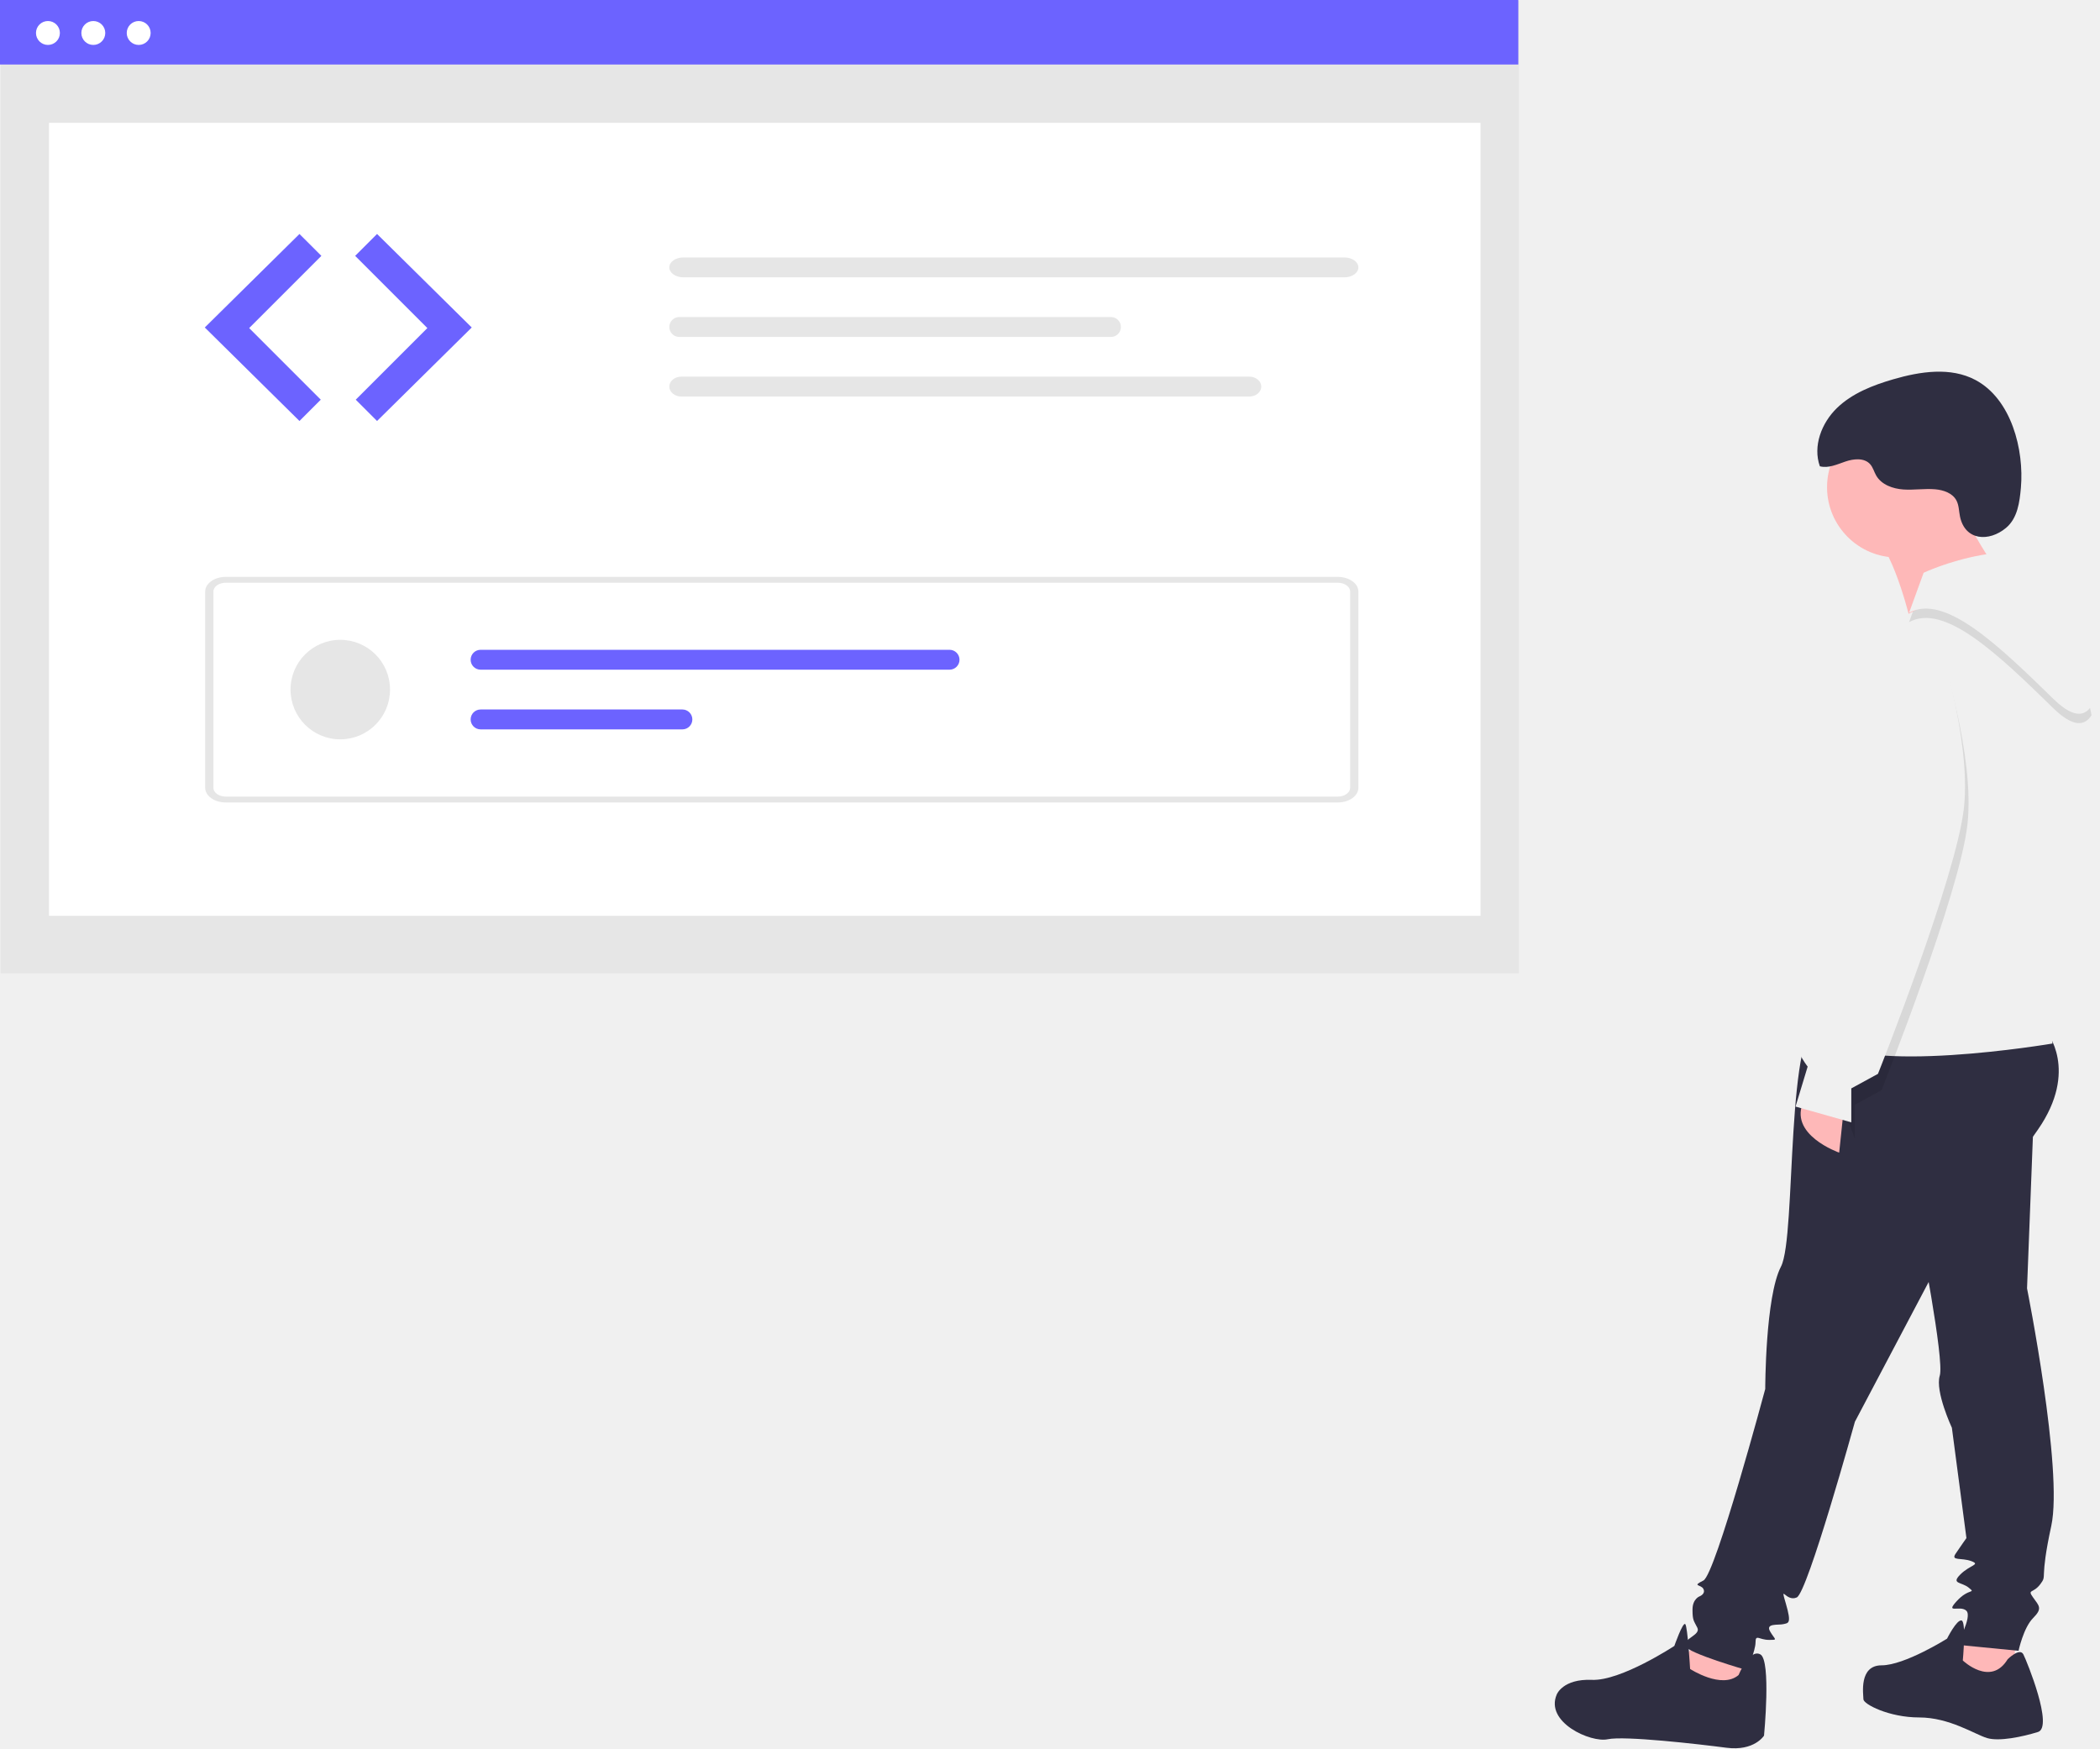
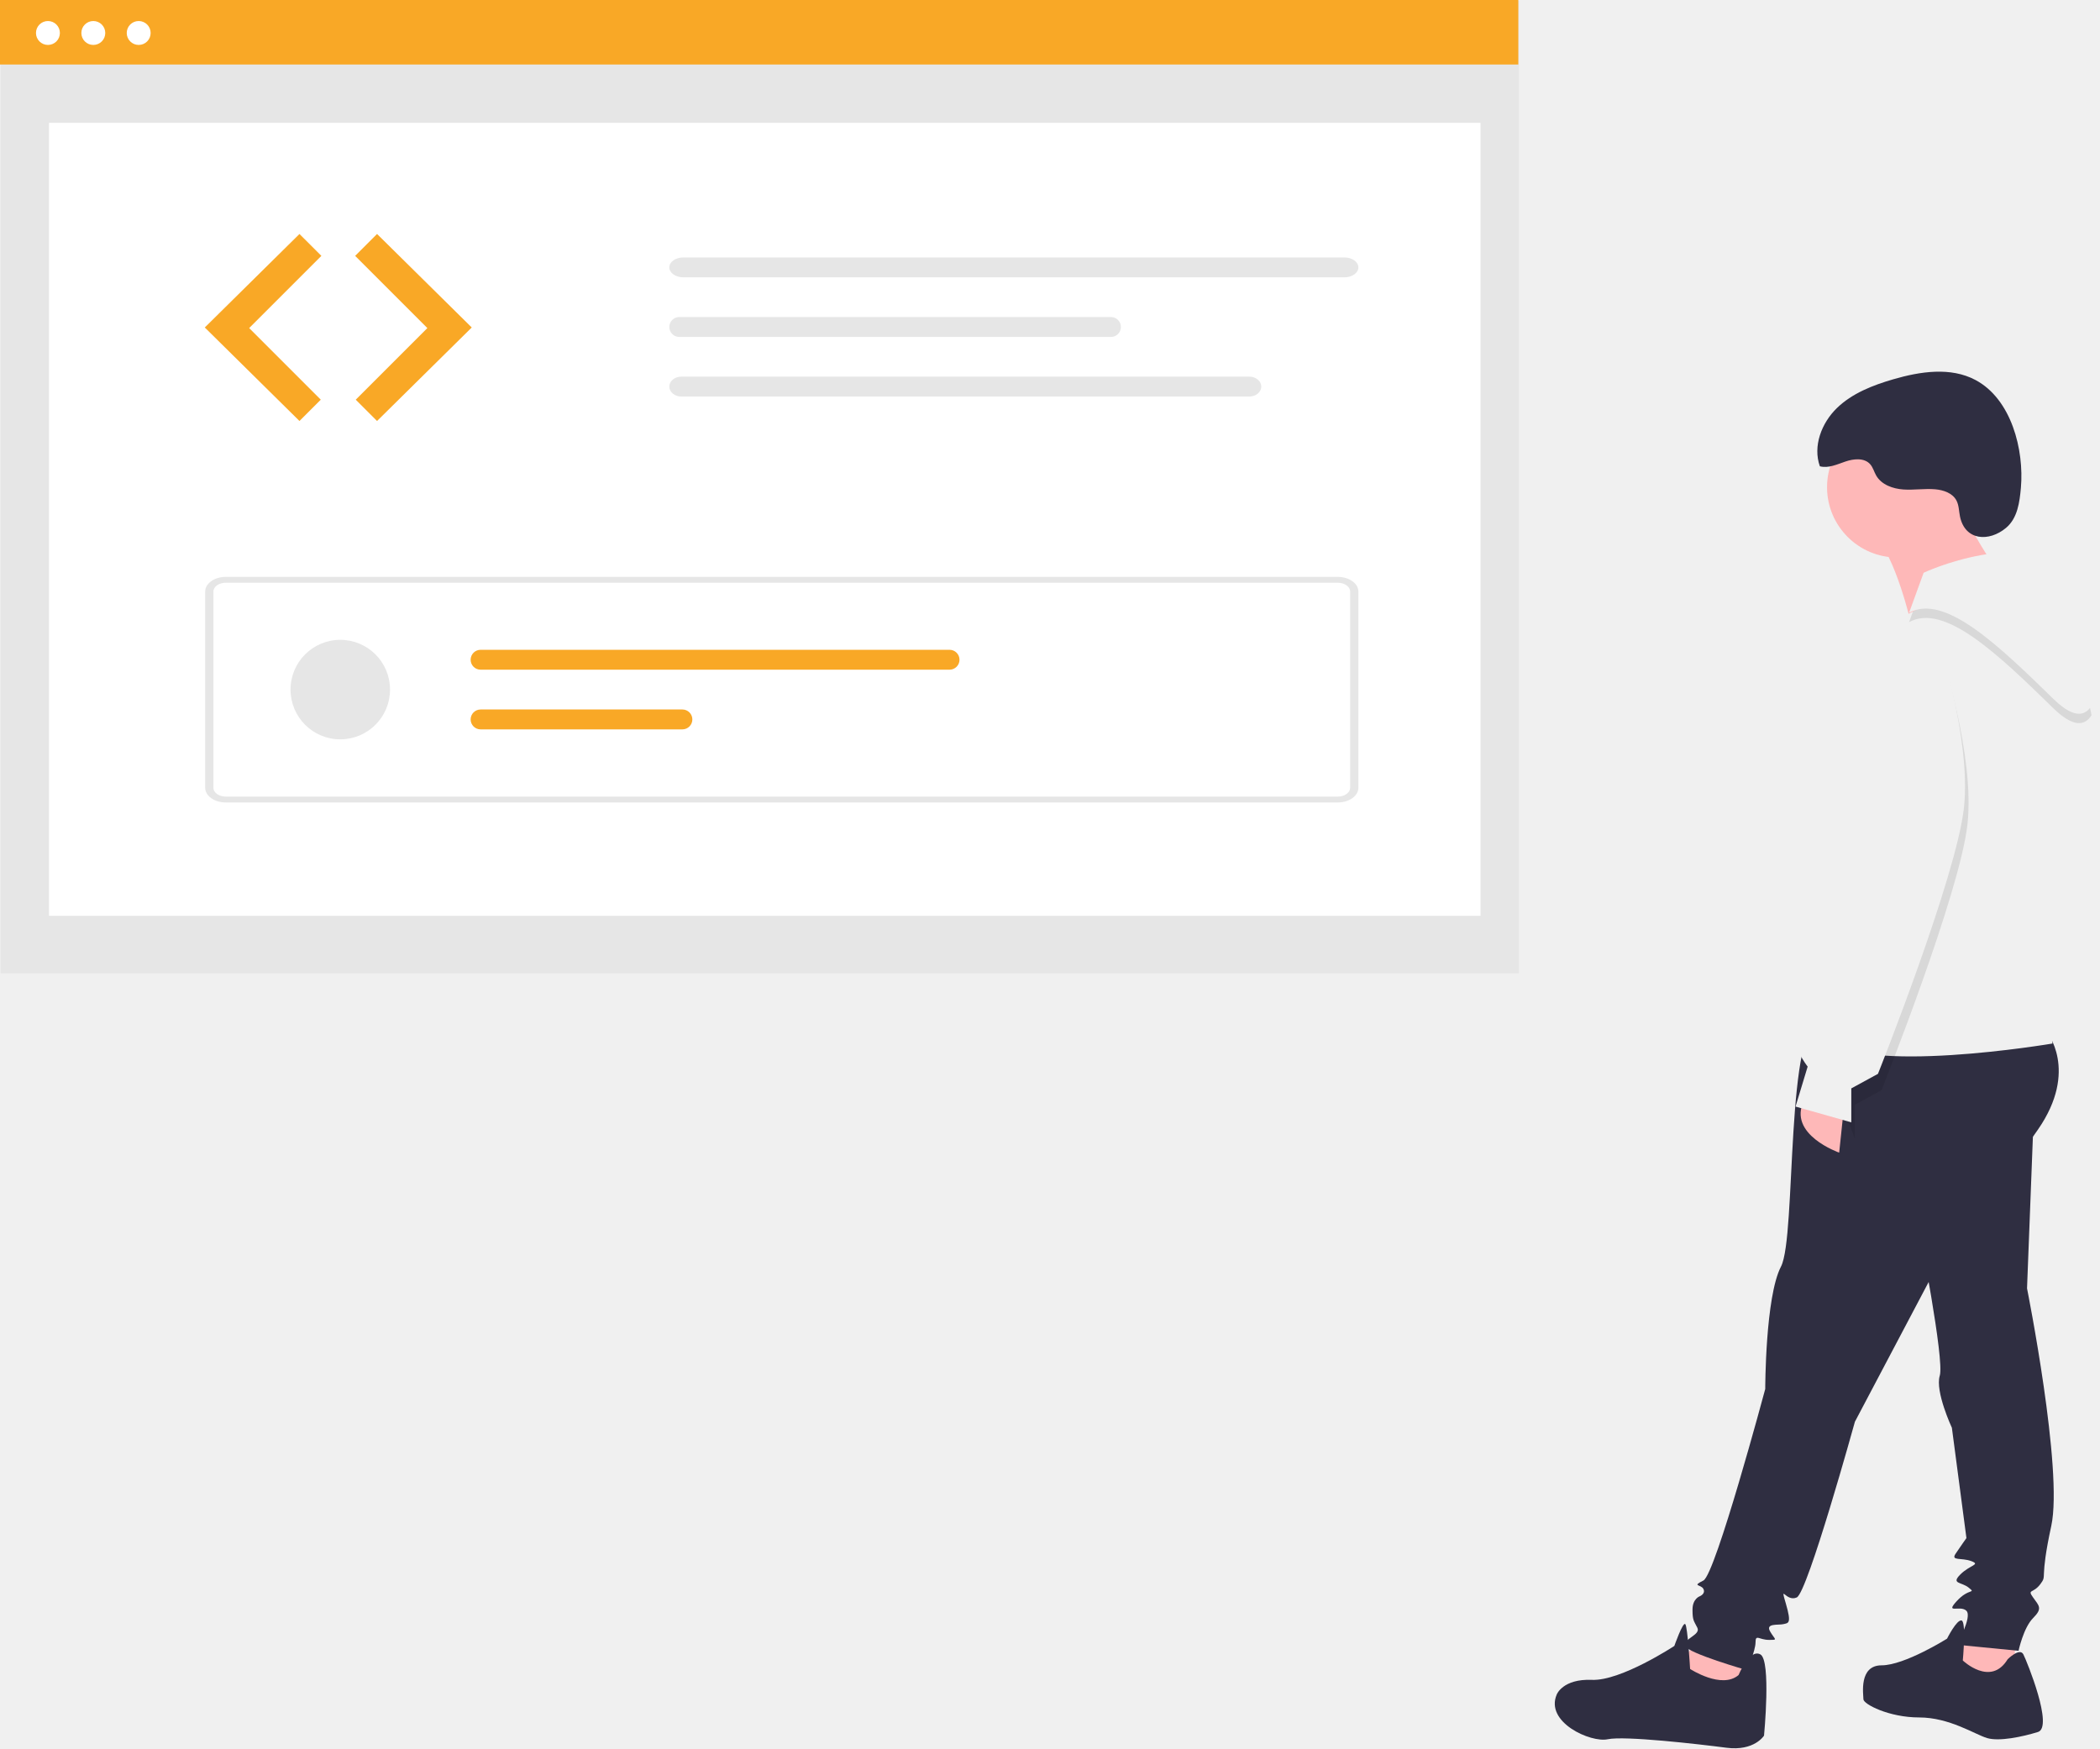
<svg xmlns="http://www.w3.org/2000/svg" data-name="Layer 1" width="845.724" height="704.031" viewBox="0 0 845.724 704.031">
  <g id="f1503154-f50a-4680-8aa4-587be41cac87" data-name="Group 2">
-     <path id="a9e5a31c-10e6-4175-9779-4994367672f7-407" data-name="Path 4" d="M880.724,762.754l-1.464,19.525-29.773-9.762,12.2-14.643Z" transform="translate(-177.1378 -97.98434)" fill="#feb8b8" />
-     <path id="f499a4aa-6a35-40fc-8432-e4c7ab26d048-408" data-name="Path 5" d="M989.083,756.409l-1.467,19.035-16.595,2.441-9.762-9.274,11.226-18.06Z" transform="translate(-177.1378 -97.98434)" fill="#feb8b8" />
-     <path id="fb70bf31-eafd-4d8a-8310-5130d8d104e1-409" data-name="Path 6" d="M1001.285,513.336s13.179,15.619-3.417,39.536-36.607,47.346-36.607,47.346l-37.1,70.286s-19.036,68.822-23.429,70.774-6.833-5.857-4.393,2.44.976,7.81-.976,8.3-7.321-.488-5.369,2.929,3.417,3.417-.488,3.417-5.369-2.44-5.369.976-3.417,11.226-3.417,11.226-23.917-6.833-24.893-9.762,6.345-4.393,4.881-7.321-1.952-2.929-1.952-7.321,2.929-5.369,2.929-5.369,2.44-.976,1.464-2.929-4.881-.976,0-3.417,24.895-77.121,24.895-77.121,0-37.1,6.345-49.3,1.464-99.084,16.6-100.06S1001.285,513.336,1001.285,513.336Z" transform="translate(-177.1378 -97.98434)" fill="#2f2e41" />
-     <path id="a89455c2-275d-4b70-b13c-192fbe474176-410" data-name="Path 7" d="M996.404,541.157l-2.929,75.655s14.643,73.215,9.762,95.667-1.464,19.524-4.393,23.429-5.369,1.952-2.929,5.369,3.9,4.393,0,8.3-5.857,13.179-5.857,13.179l-24.893-2.44s6.345-11.226,3.9-13.667-8.786,1.464-3.9-3.9,7.81-2.929,4.881-5.369-7.321-1.464-3.417-5.369,8.3-3.9,4.393-5.369-8.3,0-6.345-2.929,4.393-6.345,4.393-6.345l-5.857-44.417s-6.833-14.643-4.881-20.988-8.3-58.572-8.3-58.572Z" transform="translate(-177.1378 -97.98434)" fill="#2f2e41" />
-     <path id="a3024be5-ad86-493a-9bfb-258ab58160a1-411" data-name="Path 8" d="M985.668,766.17s4.881-4.881,6.345-1.952,12.2,29.286,5.857,31.238-15.619,3.9-20.5,2.44-15.131-8.3-27.333-8.3-22.452-5.369-22.452-7.321-1.952-13.667,7.321-13.667,26.357-10.738,26.357-10.738,3.9-7.81,5.857-7.321.488,16.107.488,16.107S978.832,777.396,985.668,766.17Z" transform="translate(-177.1378 -97.98434)" fill="#2f2e41" />
-     <path id="a57c92ce-496a-44de-934b-3ddd78679762-412" data-name="Path 9" d="M877.308,772.515s4.393-10.738,8.786-8.3,1.464,32.7,1.464,32.7-3.9,6.345-15.131,4.881-41-4.881-47.834-3.417-25.381-6.833-20.5-18.06c0,0,2.44-6.345,14.155-5.857s33.191-13.667,33.191-13.667,3.417-9.762,4.393-8.786,1.952,18.06,1.952,18.06S870.475,778.372,877.308,772.515Z" transform="translate(-177.1378 -97.98434)" fill="#2f2e41" />
+     <path id="a9e5a31c-10e6-4175-9779-4994367672f7-429" data-name="Path 4" d="M880.724,762.754l-1.464,19.525-29.773-9.762,12.2-14.643Z" transform="translate(-177.1378 -97.98434)" fill="#feb8b8" />
+     <path id="f499a4aa-6a35-40fc-8432-e4c7ab26d048-430" data-name="Path 5" d="M989.083,756.409l-1.467,19.035-16.595,2.441-9.762-9.274,11.226-18.06Z" transform="translate(-177.1378 -97.98434)" fill="#feb8b8" />
+     <path id="fb70bf31-eafd-4d8a-8310-5130d8d104e1-431" data-name="Path 6" d="M1001.285,513.336s13.179,15.619-3.417,39.536-36.607,47.346-36.607,47.346l-37.1,70.286s-19.036,68.822-23.429,70.774-6.833-5.857-4.393,2.44.976,7.81-.976,8.3-7.321-.488-5.369,2.929,3.417,3.417-.488,3.417-5.369-2.44-5.369.976-3.417,11.226-3.417,11.226-23.917-6.833-24.893-9.762,6.345-4.393,4.881-7.321-1.952-2.929-1.952-7.321,2.929-5.369,2.929-5.369,2.44-.976,1.464-2.929-4.881-.976,0-3.417,24.895-77.121,24.895-77.121,0-37.1,6.345-49.3,1.464-99.084,16.6-100.06S1001.285,513.336,1001.285,513.336Z" transform="translate(-177.1378 -97.98434)" fill="#2f2e41" />
+     <path id="a89455c2-275d-4b70-b13c-192fbe474176-432" data-name="Path 7" d="M996.404,541.157l-2.929,75.655s14.643,73.215,9.762,95.667-1.464,19.524-4.393,23.429-5.369,1.952-2.929,5.369,3.9,4.393,0,8.3-5.857,13.179-5.857,13.179l-24.893-2.44s6.345-11.226,3.9-13.667-8.786,1.464-3.9-3.9,7.81-2.929,4.881-5.369-7.321-1.464-3.417-5.369,8.3-3.9,4.393-5.369-8.3,0-6.345-2.929,4.393-6.345,4.393-6.345l-5.857-44.417s-6.833-14.643-4.881-20.988-8.3-58.572-8.3-58.572Z" transform="translate(-177.1378 -97.98434)" fill="#2f2e41" />
+     <path id="a3024be5-ad86-493a-9bfb-258ab58160a1-433" data-name="Path 8" d="M985.668,766.17s4.881-4.881,6.345-1.952,12.2,29.286,5.857,31.238-15.619,3.9-20.5,2.44-15.131-8.3-27.333-8.3-22.452-5.369-22.452-7.321-1.952-13.667,7.321-13.667,26.357-10.738,26.357-10.738,3.9-7.81,5.857-7.321.488,16.107.488,16.107S978.832,777.396,985.668,766.17Z" transform="translate(-177.1378 -97.98434)" fill="#2f2e41" />
+     <path id="a57c92ce-496a-44de-934b-3ddd78679762-434" data-name="Path 9" d="M877.308,772.515s4.393-10.738,8.786-8.3,1.464,32.7,1.464,32.7-3.9,6.345-15.131,4.881-41-4.881-47.834-3.417-25.381-6.833-20.5-18.06c0,0,2.44-6.345,14.155-5.857s33.191-13.667,33.191-13.667,3.417-9.762,4.393-8.786,1.952,18.06,1.952,18.06S870.475,778.372,877.308,772.515Z" transform="translate(-177.1378 -97.98434)" fill="#2f2e41" />
    <circle id="fa315d33-3eeb-4d45-ab88-aeb0e9694c5a" data-name="Ellipse 2" cx="764.111" cy="196.196" r="28.31" fill="#feb8b8" />
-     <path id="fbae87ba-2986-46ef-9932-134b7e0cae24-413" data-name="Path 10" d="M963.213,296.132s15.131,30.262,20.5,33.191-36.607,20.989-36.607,20.989-6.833-29.774-15.131-36.119S963.213,296.132,963.213,296.132Z" transform="translate(-177.1378 -97.98434)" fill="#feb8b8" />
-     <path id="fc15680c-e415-4000-ac02-b1f296562473-414" data-name="Path 11" d="M919.773,543.597l-1.952,18.548s-20.988-7.321-14.155-20.988Z" transform="translate(-177.1378 -97.98434)" fill="#feb8b8" />
-     <path id="ae3770ab-4aa4-41b9-9f4d-4c69df699916-415" data-name="Path 12" d="M911.478,515.776c14.643,15.615,92.247,2.436,92.247,2.436l-.972-11.225,9.762-10.243-2.927-47.837s8.78-22.45,10.243-56.617a30.78,30.78,0,0,0-.378-6.278c-5.032-30.607-54.87-50.32-56.239-49.857-.689.227-8.025,4.05-15.681,8.072-8.789,4.617-17.994,9.5-17.994,9.5-11.716,4.4-9.762,74.687-13.67,81.031s0,28.3,0,28.3l-4.39,20.987S896.831,500.161,911.478,515.776Z" transform="translate(-177.1378 -97.98434)" fill="#f0f0f0" />
-     <path id="b41fb511-fd5e-48e5-b733-0d9230f6b6d5-416" data-name="Path 13" d="M958.783,360.824s13.667,41,10.738,68.822-34.655,107.382-34.655,107.382l-10.733,5.857v13.666l-7.553-20.458,20.77-43.428S911.433,342.765,958.783,360.824Z" transform="translate(-177.1378 -97.98434)" opacity="0.1" style="isolation:isolate" />
-     <path id="efbdbf49-3b58-4bc5-8391-5fbab31acdf7-417" data-name="Path 14" d="M945.965,348.522c14.161-7.808,35.639,12.7,58.09,34.657,8.063,7.883,12.726,7.09,15.4,2.832-5.032-30.607-54.87-50.32-56.239-49.857-.689.227-8.025,4.05-15.681,8.072Z" transform="translate(-177.1378 -97.98434)" opacity="0.1" style="isolation:isolate" />
-     <path id="a2828270-d54b-4ede-bb2b-8639f55947f0-418" data-name="Path 15" d="M945.972,344.749l5.857-16.107s40.024-19.036,66.381,0l4.393,27.333s3.9,45.393-18.548,23.429S960.125,336.939,945.972,344.749Z" transform="translate(-177.1378 -97.98434)" fill="#f0f0f0" />
-     <path id="f68da632-d878-40c3-a103-67cfc5c970db-419" data-name="Path 16" d="M957.357,354.216s13.667,41,10.738,68.822-34.655,107.382-34.655,107.382l-10.738,5.861v13.667l-22.452-6.345,4.881-16.107s-7.81-9.762-2.44-12.691,4.393-19.036,4.393-19.036S910.011,336.156,957.357,354.216Z" transform="translate(-177.1378 -97.98434)" fill="#f0f0f0" />
-     <path id="f57115f6-7f5b-4177-880b-f5eff1305e5b-420" data-name="Path 17" d="M966.487,306.031c-.462-2.188-.4-4.542-1.448-6.517-1.573-2.961-5.188-4.2-8.529-4.492-4.265-.371-8.562.367-12.833.075s-8.833-1.92-10.959-5.635c-.848-1.482-1.266-3.227-2.391-4.512-2.341-2.674-6.608-2.26-9.972-1.114s-6.873,2.82-10.312,1.924c-2.892-8.091.669-17.424,6.828-23.415s14.465-9.215,22.715-11.618c10.881-3.17,23.126-5.043,33.13.282,14.507,7.721,19.626,28.158,18.288,43.39-.506,5.758-1.333,12.278-5.988,16.165C978.194,316.262,968.547,315.773,966.487,306.031Z" transform="translate(-177.1378 -97.98434)" fill="#2f2e41" />
+     <path id="fbae87ba-2986-46ef-9932-134b7e0cae24-435" data-name="Path 10" d="M963.213,296.132s15.131,30.262,20.5,33.191-36.607,20.989-36.607,20.989-6.833-29.774-15.131-36.119S963.213,296.132,963.213,296.132Z" transform="translate(-177.1378 -97.98434)" fill="#feb8b8" />
+     <path id="fc15680c-e415-4000-ac02-b1f296562473-436" data-name="Path 11" d="M919.773,543.597l-1.952,18.548s-20.988-7.321-14.155-20.988Z" transform="translate(-177.1378 -97.98434)" fill="#feb8b8" />
+     <path id="ae3770ab-4aa4-41b9-9f4d-4c69df699916-437" data-name="Path 12" d="M911.478,515.776c14.643,15.615,92.247,2.436,92.247,2.436l-.972-11.225,9.762-10.243-2.927-47.837s8.78-22.45,10.243-56.617a30.78,30.78,0,0,0-.378-6.278c-5.032-30.607-54.87-50.32-56.239-49.857-.689.227-8.025,4.05-15.681,8.072-8.789,4.617-17.994,9.5-17.994,9.5-11.716,4.4-9.762,74.687-13.67,81.031s0,28.3,0,28.3l-4.39,20.987S896.831,500.161,911.478,515.776Z" transform="translate(-177.1378 -97.98434)" fill="#f0f0f0" />
+     <path id="b41fb511-fd5e-48e5-b733-0d9230f6b6d5-438" data-name="Path 13" d="M958.783,360.824s13.667,41,10.738,68.822-34.655,107.382-34.655,107.382l-10.733,5.857v13.666l-7.553-20.458,20.77-43.428S911.433,342.765,958.783,360.824Z" transform="translate(-177.1378 -97.98434)" opacity="0.1" style="isolation:isolate" />
+     <path id="efbdbf49-3b58-4bc5-8391-5fbab31acdf7-439" data-name="Path 14" d="M945.965,348.522c14.161-7.808,35.639,12.7,58.09,34.657,8.063,7.883,12.726,7.09,15.4,2.832-5.032-30.607-54.87-50.32-56.239-49.857-.689.227-8.025,4.05-15.681,8.072Z" transform="translate(-177.1378 -97.98434)" opacity="0.1" style="isolation:isolate" />
+     <path id="a2828270-d54b-4ede-bb2b-8639f55947f0-440" data-name="Path 15" d="M945.972,344.749l5.857-16.107s40.024-19.036,66.381,0l4.393,27.333s3.9,45.393-18.548,23.429S960.125,336.939,945.972,344.749Z" transform="translate(-177.1378 -97.98434)" fill="#f0f0f0" />
+     <path id="f68da632-d878-40c3-a103-67cfc5c970db-441" data-name="Path 16" d="M957.357,354.216s13.667,41,10.738,68.822-34.655,107.382-34.655,107.382l-10.738,5.861v13.667l-22.452-6.345,4.881-16.107s-7.81-9.762-2.44-12.691,4.393-19.036,4.393-19.036S910.011,336.156,957.357,354.216Z" transform="translate(-177.1378 -97.98434)" fill="#f0f0f0" />
+     <path id="f57115f6-7f5b-4177-880b-f5eff1305e5b-442" data-name="Path 17" d="M966.487,306.031c-.462-2.188-.4-4.542-1.448-6.517-1.573-2.961-5.188-4.2-8.529-4.492-4.265-.371-8.562.367-12.833.075s-8.833-1.92-10.959-5.635c-.848-1.482-1.266-3.227-2.391-4.512-2.341-2.674-6.608-2.26-9.972-1.114s-6.873,2.82-10.312,1.924c-2.892-8.091.669-17.424,6.828-23.415s14.465-9.215,22.715-11.618c10.881-3.17,23.126-5.043,33.13.282,14.507,7.721,19.626,28.158,18.288,43.39-.506,5.758-1.333,12.278-5.988,16.165C978.194,316.262,968.547,315.773,966.487,306.031Z" transform="translate(-177.1378 -97.98434)" fill="#2f2e41" />
    <rect id="e1abf0e4-070b-4c82-8a12-ebedd4e3db02" data-name="Rectangle 1" x="0.262" y="0.347" width="611.461" height="391.607" fill="#e6e6e6" />
    <rect id="ace8bea0-82e8-49b8-a50c-1e1cb532084f" data-name="Rectangle 2" x="19.746" y="49.464" width="576.492" height="319.322" fill="#fff" />
-     <rect id="b540f353-e277-4512-bc56-a133cea2858b" data-name="Rectangle 3" width="611.461" height="25.977" fill="#6c63ff" />
+     <rect id="b540f353-e277-4512-bc56-a133cea2858b" data-name="Rectangle 3" width="611.461" height="25.977" fill="#f9a826" />
    <circle id="b2b285b5-c1c3-4b12-9710-2898c7239781" data-name="Ellipse 3" cx="19.305" cy="13.281" r="4.815" fill="#fff" />
    <circle id="a5a428bb-42a2-4f57-9e6c-9979c01a2490" data-name="Ellipse 4" cx="37.58" cy="13.281" r="4.815" fill="#fff" />
    <circle id="a9929a25-14ce-4464-bac9-4165f1e3fae6" data-name="Ellipse 5" cx="55.855" cy="13.281" r="4.815" fill="#fff" />
-     <path id="b4a2d72b-abc3-4d2f-a2b8-a2aff6897b26-421" data-name="Path 37" d="M297.743,192.205l-38.133,37.657,38.133,37.656,8.58-8.58-28.835-28.839,29.076-29.076Z" transform="translate(-177.1378 -97.98434)" fill="#6c63ff" />
-     <path id="b5120d89-6cbe-4bfa-9a1b-cf9b07deff91-422" data-name="Path 38" d="M328.988,192.205l38.132,37.657-38.132,37.656-8.58-8.58,28.837-28.838-29.078-29.077Z" transform="translate(-177.1378 -97.98434)" fill="#6c63ff" />
-     <path id="a31271bd-8e2f-469b-8cee-8b6db3f92f99-423" data-name="Path 65" d="M452.332,201.655c-3.119,0-5.647,1.794-5.647,4.006s2.528,4.006,5.647,4.006h266.214c3.119,0,5.647-1.794,5.647-4.006s-2.528-4.006-5.647-4.006Z" transform="translate(-177.1378 -97.98434)" fill="#e6e6e6" />
-     <path id="bf577952-0fd5-43e0-be6b-ea1966b51a93-424" data-name="Path 78" d="M715.899,421.134h-447.838c-4.578,0-8.288-2.643-8.293-5.9v-79.042c.005-3.257,3.715-5.9,8.293-5.9h447.838c4.578,0,8.288,2.643,8.293,5.9v79.041C724.188,418.49,720.477,421.13,715.899,421.134Zm-447.838-88.484c-2.747,0-4.973,1.586-4.976,3.54v79.041c0,1.954,2.229,3.538,4.976,3.54h447.838c2.747,0,4.973-1.586,4.976-3.54v-79.039c0-1.954-2.229-3.538-4.976-3.54Z" transform="translate(-177.1378 -97.98434)" fill="#e6e6e6" />
+     <path id="b4a2d72b-abc3-4d2f-a2b8-a2aff6897b26-443" data-name="Path 37" d="M297.743,192.205l-38.133,37.657,38.133,37.656,8.58-8.58-28.835-28.839,29.076-29.076Z" transform="translate(-177.1378 -97.98434)" fill="#f9a826" />
+     <path id="b5120d89-6cbe-4bfa-9a1b-cf9b07deff91-444" data-name="Path 38" d="M328.988,192.205l38.132,37.657-38.132,37.656-8.58-8.58,28.837-28.838-29.078-29.077Z" transform="translate(-177.1378 -97.98434)" fill="#f9a826" />
+     <path id="a31271bd-8e2f-469b-8cee-8b6db3f92f99-445" data-name="Path 65" d="M452.332,201.655c-3.119,0-5.647,1.794-5.647,4.006s2.528,4.006,5.647,4.006h266.214c3.119,0,5.647-1.794,5.647-4.006s-2.528-4.006-5.647-4.006Z" transform="translate(-177.1378 -97.98434)" fill="#e6e6e6" />
+     <path id="bf577952-0fd5-43e0-be6b-ea1966b51a93-446" data-name="Path 78" d="M715.899,421.134h-447.838c-4.578,0-8.288-2.643-8.293-5.9v-79.042c.005-3.257,3.715-5.9,8.293-5.9h447.838c4.578,0,8.288,2.643,8.293,5.9v79.041C724.188,418.49,720.477,421.13,715.899,421.134Zm-447.838-88.484c-2.747,0-4.973,1.586-4.976,3.54v79.041c0,1.954,2.229,3.538,4.976,3.54h447.838c2.747,0,4.973-1.586,4.976-3.54v-79.039c0-1.954-2.229-3.538-4.976-3.54Z" transform="translate(-177.1378 -97.98434)" fill="#e6e6e6" />
    <circle id="f7f4957b-eaa8-456b-bf02-bacf7de3ef80" data-name="Ellipse 13" cx="137.04" cy="277.695" r="20.036" fill="#e6e6e6" />
-     <path id="fb0f055d-da6e-47f2-bb6d-7ff26d7b746a-425" data-name="Path 79" d="M370.688,359.655a4.006,4.006,0,0,0-.01,8.012H559.549a4.006,4.006,0,0,0,0-8.012Z" transform="translate(-177.1378 -97.98434)" fill="#6c63ff" />
-     <path id="bfcde504-8c45-4d21-843b-87b1f7e22ce0-426" data-name="Path 80" d="M370.688,383.692a4.006,4.006,0,0,0-.01,8.012h81.276a4.006,4.006,0,0,0,.01-8.012H370.688Z" transform="translate(-177.1378 -97.98434)" fill="#6c63ff" />
-     <path id="a66699ea-75f1-4575-b6d5-52b0b1f8e30c-427" data-name="Path 81" d="M450.388,225.655a4.019,4.019,0,0,0,0,8.012h174.47a4.019,4.019,0,0,0,0-8.012Z" transform="translate(-177.1378 -97.98434)" fill="#e6e6e6" />
-     <path id="bbc4ca7b-25d4-4c7e-b3d4-0411f69bd48f-428" data-name="Path 82" d="M451.536,249.655c-2.679,0-4.851,1.794-4.851,4.006s2.172,4.006,4.851,4.006h228.7c2.679,0,4.851-1.794,4.851-4.006s-2.172-4.006-4.851-4.006Z" transform="translate(-177.1378 -97.98434)" fill="#e6e6e6" />
+     <path id="fb0f055d-da6e-47f2-bb6d-7ff26d7b746a-447" data-name="Path 79" d="M370.688,359.655a4.006,4.006,0,0,0-.01,8.012H559.549a4.006,4.006,0,0,0,0-8.012Z" transform="translate(-177.1378 -97.98434)" fill="#f9a826" />
+     <path id="bfcde504-8c45-4d21-843b-87b1f7e22ce0-448" data-name="Path 80" d="M370.688,383.692a4.006,4.006,0,0,0-.01,8.012h81.276a4.006,4.006,0,0,0,.01-8.012H370.688Z" transform="translate(-177.1378 -97.98434)" fill="#f9a826" />
+     <path id="a66699ea-75f1-4575-b6d5-52b0b1f8e30c-449" data-name="Path 81" d="M450.388,225.655a4.019,4.019,0,0,0,0,8.012h174.47a4.019,4.019,0,0,0,0-8.012Z" transform="translate(-177.1378 -97.98434)" fill="#e6e6e6" />
+     <path id="bbc4ca7b-25d4-4c7e-b3d4-0411f69bd48f-450" data-name="Path 82" d="M451.536,249.655c-2.679,0-4.851,1.794-4.851,4.006s2.172,4.006,4.851,4.006h228.7c2.679,0,4.851-1.794,4.851-4.006s-2.172-4.006-4.851-4.006Z" transform="translate(-177.1378 -97.98434)" fill="#e6e6e6" />
  </g>
</svg>
